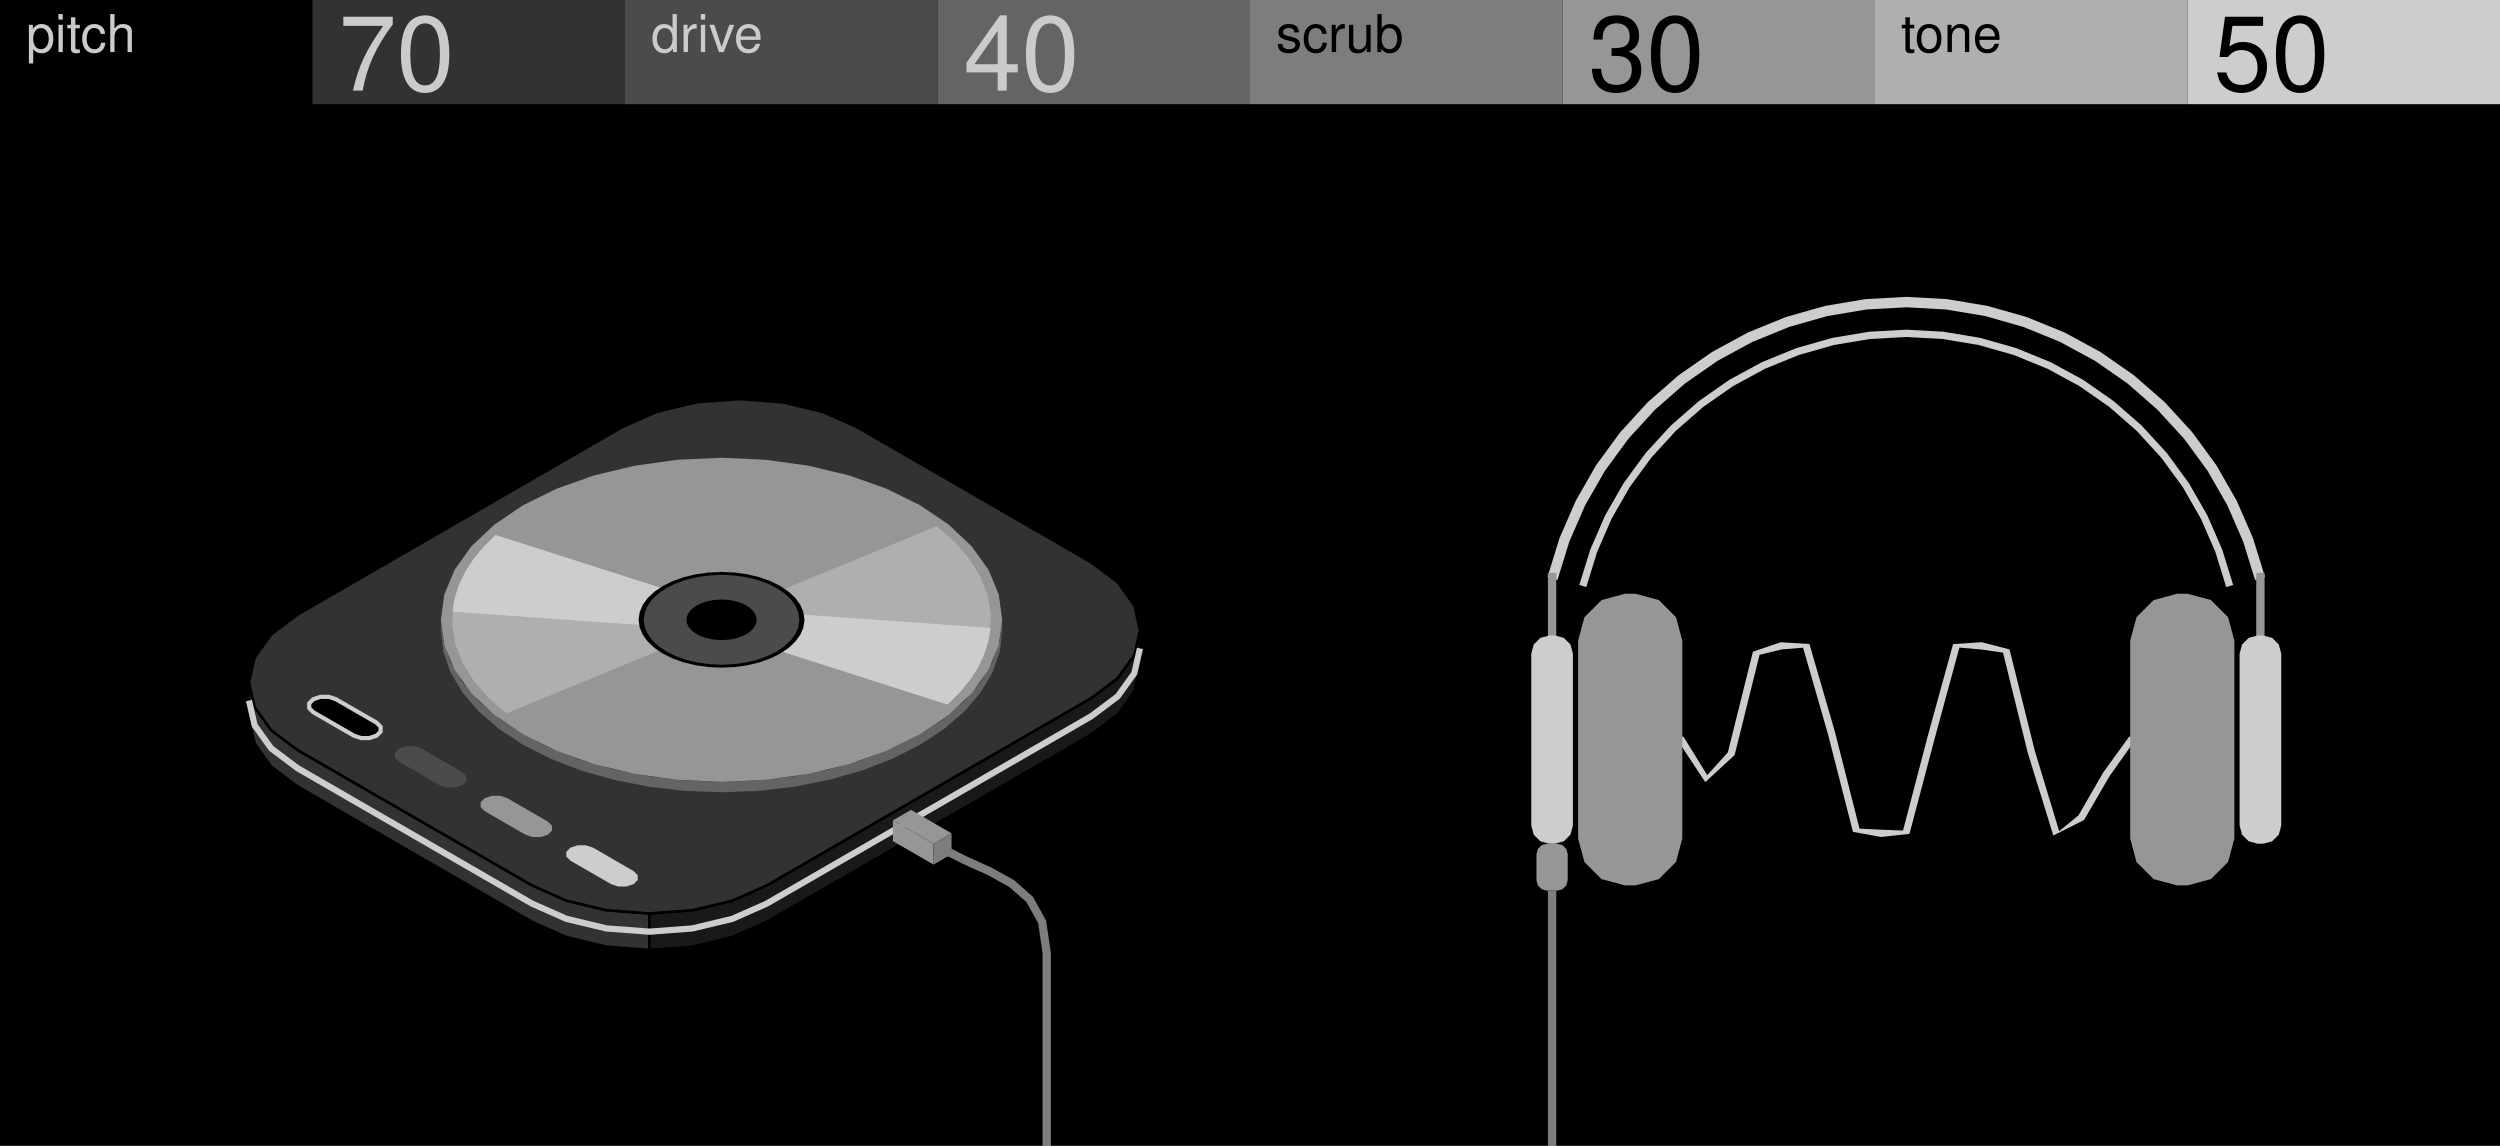
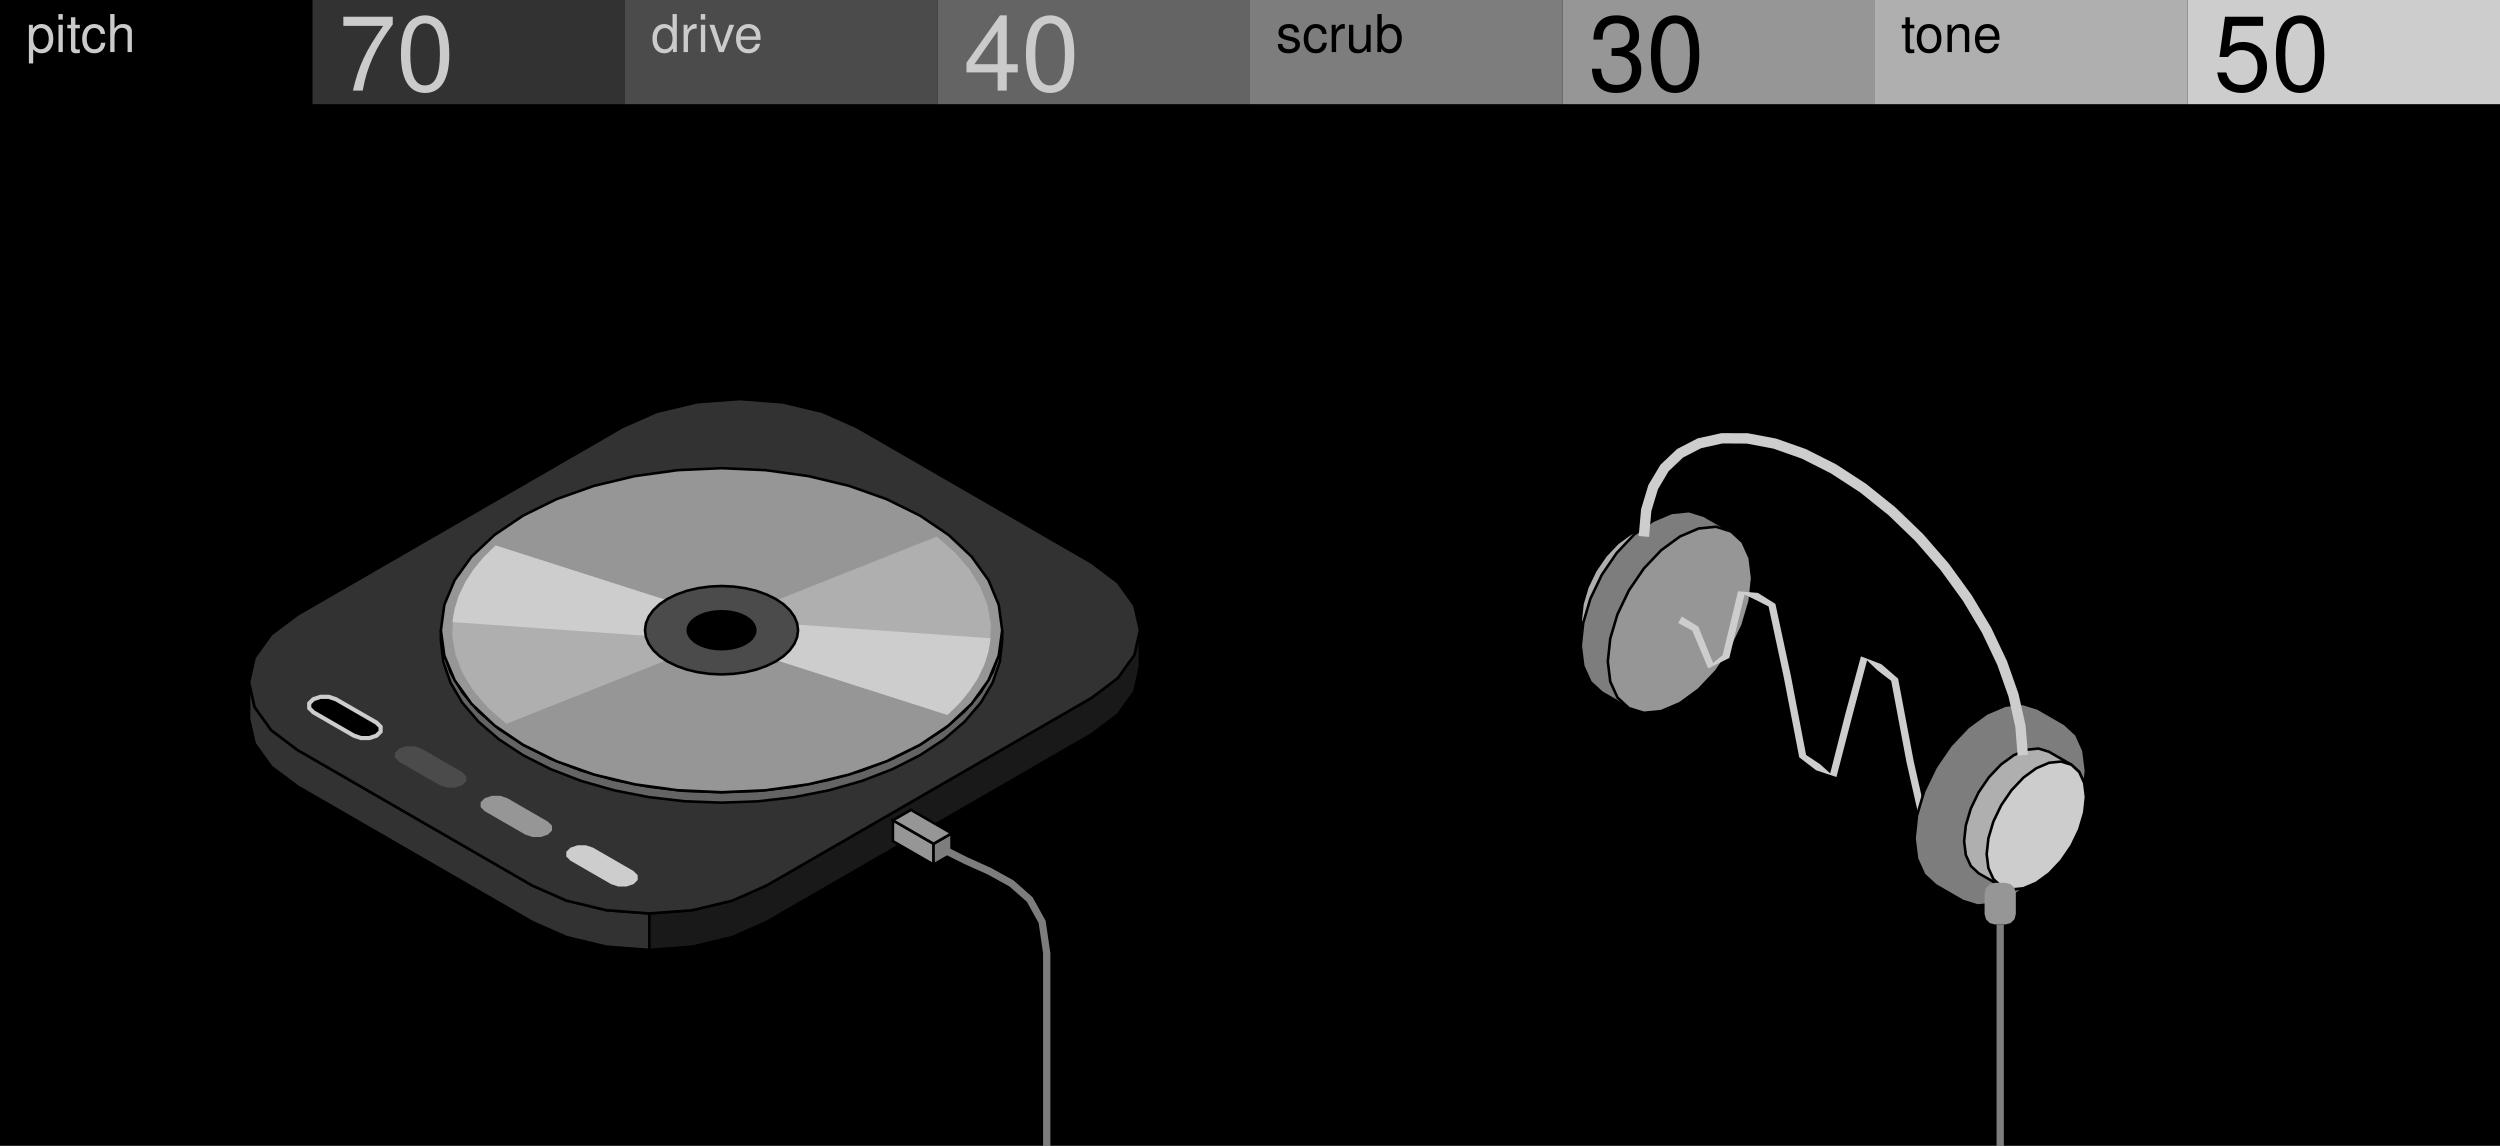
- <svg xmlns="http://www.w3.org/2000/svg" width="480" height="220" font-family="Helvetica, Arial, sans-serif" viewBox="0 0 480 220" role="img" aria-label="An isometric CD deck with a shiny disc and a smeared bow of light, and beside it a pair of wire-band headphones head on, the wave they play running between their pads, joined to the deck by a cord that drops off the bottom of the screen">
+ <svg xmlns="http://www.w3.org/2000/svg" width="480" height="220" font-family="Helvetica, Arial, sans-serif" viewBox="0 0 480 220" role="img" aria-label="An isometric CD deck with a shiny disc and a smeared bow of light, and beside it a pair of headphones standing in the same projection, the wave they play running between their pads, joined to the deck by a cord that drops off the bottom of the screen">
  <path d="M0 0 L480 0 L480 220 L0 220 Z" fill="#000000" />
  <path d="M0 0 L60 0 L60 20 L0 20 Z" fill="#000000" />
  <path d="M60 0 L120 0 L120 20 L60 20 Z" fill="#323232" />
  <path d="M120 0 L180 0 L180 20 L120 20 Z" fill="#4B4B4B" />
  <path d="M180 0 L240 0 L240 20 L180 20 Z" fill="#646464" />
  <path d="M240 0 L300 0 L300 20 L240 20 Z" fill="#7D7D7D" />
  <path d="M300 0 L360 0 L360 20 L300 20 Z" fill="#969696" />
  <path d="M360 0 L420 0 L420 20 L360 20 Z" fill="#AFAFAF" />
  <path d="M420 0 L480 0 L480 20 L420 20 Z" fill="#CDCDCD" />
  <text x="5" y="10" font-size="10" fill="#CBCBCB">pitch</text>
  <text x="65" y="17.4" font-size="20" fill="#CBCBCB">70</text>
  <text x="125" y="10" font-size="10" fill="#CBCBCB">drive</text>
  <text x="185" y="17.4" font-size="20" fill="#CBCBCB">40</text>
  <text x="245" y="10" font-size="10" fill="#000000">scrub</text>
  <text x="305" y="17.4" font-size="20" fill="#000000">30</text>
  <text x="365" y="10" font-size="10" fill="#000000">tone</text>
  <text x="425" y="17.4" font-size="20" fill="#000000">50</text>
  <path d="M124.68 175.38 L116.44 174.76 L108.76 172.92 L102.16 170 L57.13 144 L52.07 140.19 L48.89 135.76 L47.81 131 L47.81 138 L48.89 142.76 L52.07 147.19 L57.13 151 L102.16 177 L108.76 179.92 L116.44 181.76 L124.68 182.38 Z" fill="#323232" stroke="#000000" stroke-width="0.5" />
  <path d="M218.87 121 L217.79 125.76 L214.61 130.19 L209.55 134 L147.2 170 L140.6 172.92 L132.92 174.76 L124.68 175.38 L124.68 182.38 L132.92 181.76 L140.6 179.92 L147.2 177 L209.55 141 L214.61 137.19 L217.79 132.76 L218.87 128 Z" fill="#191919" stroke="#000000" stroke-width="0.5" />
  <path d="M209.55 108 L214.61 111.81 L217.79 116.24 L218.87 121 L217.79 125.76 L214.61 130.19 L209.55 134 L147.2 170 L140.6 172.92 L132.92 174.76 L124.68 175.38 L116.44 174.76 L108.76 172.92 L102.16 170 L57.13 144 L52.07 140.19 L48.89 135.76 L47.81 131 L48.89 126.24 L52.07 121.81 L57.13 118 L119.48 82 L126.08 79.08 L133.76 77.24 L142 76.62 L150.24 77.24 L157.92 79.08 L164.52 82 Z" fill="#323232" stroke="#000000" stroke-width="0.5" />
-   <path d="M218.29 124.37 L217.25 129.01 L214.18 133.27 L209.24 136.98 L146.9 172.98 L140.41 175.85 L132.83 177.67 L124.68 178.28 L116.53 177.67 L108.95 175.85 L102.46 172.98 L57.44 146.98 L52.5 143.27 L49.43 139.01 L48.39 134.37 L47.22 134.63 L48.35 139.51 L51.65 144.12 L56.83 148.02 L101.87 174.02 L108.57 176.99 L116.35 178.85 L124.68 179.48 L133.01 178.85 L140.79 176.99 L147.49 174.02 L209.85 138.02 L215.03 134.12 L218.33 129.51 L219.46 124.63 Z" fill="#CDCDCD" />
-   <path d="M147.11 119 L147.04 119.65 L146.82 120.28 L146.46 120.89 L145.96 121.47 L145.34 122.01 L144.6 122.5 L143.75 122.93 L142.82 123.29 L141.82 123.57 L140.75 123.78 L139.65 123.91 L138.54 123.95 L137.42 123.91 L136.32 123.78 L135.26 123.57 L134.25 123.29 L133.32 122.93 L132.47 122.5 L131.73 122.01 L131.11 121.47 L130.62 120.89 L130.26 120.28 L130.04 119.65 L129.96 119 L129.96 123 L130.04 123.65 L130.26 124.28 L130.62 124.89 L131.11 125.47 L131.73 126.01 L132.47 126.5 L133.32 126.93 L134.25 127.29 L135.26 127.57 L136.32 127.78 L137.42 127.91 L138.54 127.95 L139.65 127.91 L140.75 127.78 L141.82 127.57 L142.82 127.29 L143.75 126.93 L144.6 126.5 L145.34 126.01 L145.96 125.47 L146.46 124.89 L146.82 124.28 L147.04 123.65 L147.11 123 Z" fill="#191919" />
-   <path d="M192.42 119 L191.96 123.06 L190.59 127.05 L188.32 130.91 L185.2 134.56 L181.29 137.94 L176.64 141 L171.34 143.68 L165.48 145.94 L159.16 147.74 L152.48 149.05 L145.57 149.85 L138.54 150.11 L131.5 149.85 L124.59 149.05 L117.91 147.74 L111.59 145.94 L105.73 143.68 L100.43 141 L95.78 137.94 L91.87 134.56 L88.75 130.91 L86.49 127.05 L85.11 123.06 L84.65 119 L84.65 121 L85.11 125.06 L86.49 129.05 L88.75 132.91 L91.87 136.56 L95.78 139.94 L100.43 143 L105.73 145.68 L111.59 147.94 L117.91 149.74 L124.59 151.05 L131.5 151.85 L138.54 152.11 L145.57 151.85 L152.48 151.05 L159.16 149.74 L165.48 147.94 L171.34 145.68 L176.64 143 L181.29 139.94 L185.2 136.56 L188.32 132.91 L190.59 129.05 L191.96 125.06 L192.42 121 Z" fill="#646464" />
-   <path d="M192.42 119 L191.76 123.87 L189.79 128.61 L186.55 133.12 L182.13 137.29 L176.64 141 L170.21 144.17 L163 146.72 L155.19 148.59 L146.97 149.73 L138.54 150.11 L130.11 149.73 L121.88 148.59 L114.07 146.72 L106.86 144.17 L100.43 141 L94.94 137.29 L90.52 133.12 L87.29 128.61 L85.31 123.87 L84.65 119 L85.31 114.13 L87.29 109.39 L90.52 104.88 L94.94 100.71 L100.43 97 L106.86 93.83 L114.07 91.28 L121.88 89.41 L130.11 88.27 L138.54 87.89 L146.97 88.27 L155.19 89.41 L163 91.28 L170.21 93.83 L176.64 97 L182.13 100.71 L186.55 104.88 L189.79 109.39 L191.76 114.13 Z" fill="#969696" />
-   <path d="M179.85 101.03 L183.34 104.07 L186.15 107.33 L188.26 110.77 L189.63 114.33 L190.24 117.96 L190.07 121.6 L189.14 125.21 L187.45 128.72 L185.03 132.09 L181.92 135.27 L136.53 120.78 L97.22 136.97 L93.74 133.93 L90.92 130.67 L88.81 127.23 L87.44 123.67 L86.84 120.04 L87 116.4 L87.94 112.79 L89.62 109.28 L92.04 105.91 L95.15 102.73 L140.54 117.22 Z" fill="#AFAFAF" />
-   <path d="M190.2 120.56 L189.76 123.16 L188.94 125.72 L187.74 128.23 L186.15 130.67 L184.21 133.02 L181.92 135.27 L137.4 121.02 L86.88 117.44 L87.31 114.84 L88.13 112.28 L89.34 109.77 L90.92 107.33 L92.86 104.98 L95.15 102.73 L139.67 116.98 Z" fill="#CDCDCD" />
-   <path d="M154.46 119 L154.26 120.44 L153.68 121.84 L152.72 123.17 L151.42 124.4 L149.79 125.5 L147.89 126.44 L145.76 127.19 L143.46 127.74 L141.03 128.08 L138.54 128.19 L136.05 128.08 L133.62 127.74 L131.31 127.19 L129.18 126.44 L127.28 125.5 L125.66 124.4 L124.35 123.17 L123.39 121.84 L122.81 120.44 L122.61 119 L122.81 117.56 L123.39 116.16 L124.35 114.83 L125.66 113.6 L127.28 112.5 L129.18 111.56 L131.31 110.81 L133.62 110.26 L136.05 109.92 L138.54 109.81 L141.03 109.92 L143.46 110.26 L145.76 110.81 L147.89 111.56 L149.79 112.5 L151.42 113.6 L152.72 114.83 L153.68 116.16 L154.26 117.56 Z" fill="#000000" />
-   <path d="M153.48 119 L153.29 120.35 L152.75 121.67 L151.85 122.92 L150.62 124.07 L149.1 125.1 L147.32 125.98 L145.32 126.69 L143.15 127.2 L140.87 127.52 L138.54 127.63 L136.2 127.52 L133.92 127.2 L131.75 126.69 L129.75 125.98 L127.97 125.1 L126.45 124.07 L125.22 122.92 L124.33 121.67 L123.78 120.35 L123.59 119 L123.78 117.65 L124.33 116.33 L125.22 115.08 L126.45 113.93 L127.97 112.9 L129.75 112.02 L131.75 111.31 L133.92 110.8 L136.2 110.48 L138.54 110.37 L140.87 110.48 L143.15 110.8 L145.32 111.31 L147.32 112.02 L149.1 112.9 L150.62 113.93 L151.85 115.08 L152.75 116.33 L153.29 117.65 Z" fill="#4B4B4B" />
-   <path d="M145.27 119 L145.19 119.61 L144.94 120.2 L144.54 120.77 L143.99 121.29 L143.3 121.75 L142.5 122.15 L141.59 122.47 L140.62 122.7 L139.59 122.84 L138.54 122.89 L137.48 122.84 L136.45 122.7 L135.48 122.47 L134.58 122.15 L133.77 121.75 L133.09 121.29 L132.53 120.77 L132.13 120.2 L131.88 119.61 L131.8 119 L131.88 118.39 L132.13 117.8 L132.53 117.23 L133.09 116.71 L133.77 116.25 L134.58 115.85 L135.48 115.53 L136.45 115.3 L137.48 115.16 L138.54 115.11 L139.59 115.16 L140.62 115.3 L141.59 115.53 L142.5 115.85 L143.3 116.25 L143.99 116.71 L144.54 117.23 L144.94 117.8 L145.19 118.39 Z" fill="#000000" />
+   <path d="M192.42 121 L191.96 125.06 L190.59 129.05 L188.32 132.91 L185.2 136.56 L181.29 139.94 L176.64 143 L171.34 145.68 L165.48 147.94 L159.16 149.74 L152.48 151.05 L145.57 151.85 L138.54 152.11 L131.5 151.85 L124.59 151.05 L117.91 149.74 L111.59 147.94 L105.73 145.68 L100.43 143 L95.78 139.94 L91.87 136.56 L88.75 132.91 L86.49 129.05 L85.11 125.06 L84.65 121 L84.65 123 L85.11 127.06 L86.49 131.05 L88.75 134.91 L91.87 138.56 L95.78 141.94 L100.43 145 L105.73 147.68 L111.59 149.94 L117.91 151.74 L124.59 153.05 L131.5 153.85 L138.54 154.11 L145.57 153.85 L152.48 153.05 L159.16 151.74 L165.48 149.94 L171.34 147.68 L176.64 145 L181.29 141.94 L185.2 138.56 L188.32 134.91 L190.59 131.05 L191.96 127.06 L192.42 123 Z" fill="#646464" stroke="#000000" stroke-width="0.5" />
+   <path d="M192.42 121 L191.76 125.87 L189.79 130.61 L186.55 135.12 L182.13 139.29 L176.64 143 L170.21 146.17 L163 148.72 L155.19 150.59 L146.97 151.73 L138.54 152.11 L130.11 151.73 L121.88 150.59 L114.07 148.72 L106.86 146.17 L100.43 143 L94.94 139.29 L90.52 135.12 L87.29 130.61 L85.31 125.87 L84.65 121 L85.31 116.13 L87.29 111.39 L90.52 106.88 L94.94 102.71 L100.43 99 L106.86 95.83 L114.07 93.28 L121.88 91.41 L130.11 90.27 L138.54 89.89 L146.97 90.27 L155.19 91.41 L163 93.28 L170.21 95.83 L176.64 99 L182.13 102.71 L186.55 106.88 L189.79 111.39 L191.76 116.13 Z" fill="#969696" stroke="#000000" stroke-width="0.5" />
+   <path d="M179.85 103.03 L183.34 106.07 L186.15 109.33 L188.26 112.77 L189.63 116.33 L190.24 119.96 L190.07 123.6 L189.14 127.21 L187.45 130.72 L185.03 134.09 L181.92 137.27 L137.4 123.02 L97.22 138.97 L93.74 135.93 L90.92 132.67 L88.81 129.23 L87.44 125.67 L86.84 122.04 L87 118.4 L87.94 114.79 L89.62 111.28 L92.04 107.91 L95.15 104.73 L139.67 118.98 Z" fill="#AFAFAF" />
+   <path d="M190.2 122.56 L189.76 125.16 L188.94 127.72 L187.74 130.23 L186.15 132.67 L184.21 135.02 L181.92 137.27 L137.4 123.02 L86.88 119.44 L87.31 116.84 L88.13 114.28 L89.34 111.77 L90.92 109.33 L92.86 106.98 L95.15 104.73 L139.67 118.98 Z" fill="#CDCDCD" />
+   <path d="M153.23 121 L153.05 122.33 L152.51 123.62 L151.63 124.85 L150.43 125.99 L148.93 127 L147.17 127.86 L145.21 128.56 L143.08 129.07 L140.84 129.38 L138.54 129.49 L136.24 129.38 L133.99 129.07 L131.86 128.56 L129.9 127.86 L128.14 127 L126.65 125.99 L125.44 124.85 L124.56 123.62 L124.02 122.33 L123.84 121 L124.02 119.67 L124.56 118.38 L125.44 117.15 L126.65 116.01 L128.14 115 L129.9 114.14 L131.86 113.44 L133.99 112.93 L136.24 112.62 L138.54 112.51 L140.84 112.62 L143.08 112.93 L145.21 113.44 L147.17 114.14 L148.93 115 L150.43 116.01 L151.63 117.15 L152.51 118.38 L153.05 119.67 Z" fill="#4B4B4B" stroke="#000000" stroke-width="0.5" />
+   <path d="M145.27 121 L145.19 121.61 L144.94 122.2 L144.54 122.77 L143.99 123.29 L143.3 123.75 L142.5 124.15 L141.59 124.47 L140.62 124.7 L139.59 124.84 L138.54 124.89 L137.48 124.84 L136.45 124.7 L135.48 124.47 L134.58 124.15 L133.77 123.75 L133.09 123.29 L132.53 122.77 L132.13 122.2 L131.88 121.61 L131.8 121 L131.88 120.39 L132.13 119.8 L132.53 119.23 L133.09 118.71 L133.77 118.25 L134.58 117.85 L135.48 117.53 L136.45 117.3 L137.48 117.16 L138.54 117.11 L139.59 117.16 L140.62 117.3 L141.59 117.53 L142.5 117.85 L143.3 118.25 L143.99 118.71 L144.54 119.23 L144.94 119.8 L145.19 120.39 Z" fill="#000000" />
  <path d="M72.29 138.75 L73.08 139.54 L73.08 140.46 L72.29 141.25 L70.91 141.71 L69.33 141.71 L67.96 141.25 L60.16 136.75 L59.37 135.96 L59.37 135.04 L60.16 134.25 L61.54 133.79 L63.12 133.79 L64.49 134.25 Z" fill="#000000" stroke="#CDCDCD" stroke-width="0.8" />
  <path d="M88.74 148.25 L89.53 149.04 L89.53 149.96 L88.74 150.75 L87.37 151.21 L85.78 151.21 L84.41 150.75 L76.62 146.25 L75.82 145.46 L75.82 144.54 L76.62 143.75 L77.99 143.29 L79.57 143.29 L80.95 143.75 Z" fill="#4B4B4B" />
  <path d="M105.19 157.75 L105.99 158.54 L105.99 159.46 L105.19 160.25 L103.82 160.71 L102.24 160.71 L100.87 160.25 L93.07 155.75 L92.28 154.96 L92.28 154.04 L93.07 153.25 L94.44 152.79 L96.03 152.79 L97.4 153.25 Z" fill="#969696" />
  <path d="M121.65 167.25 L122.44 168.04 L122.44 168.96 L121.65 169.75 L120.28 170.21 L118.69 170.21 L117.32 169.75 L109.53 165.25 L108.73 164.46 L108.73 163.54 L109.53 162.75 L110.9 162.29 L112.48 162.29 L113.86 162.75 Z" fill="#CDCDCD" />
-   <path d="M318 142.7 L322.37 142.55 L327.41 150.17 L333.05 144.97 L337.84 125.72 L342.1 124.69 L346.19 124.35 L350.92 140.78 L355.77 159.72 L361.17 160.7 L366.62 160.1 L371.48 141.71 L376.21 124.34 L380.33 124.7 L384.57 125.29 L389.32 144.51 L394.24 160.42 L400.13 157.45 L404.99 149.09 L409.6 142.57 L414 142.7 L414 141.3 L408.8 141.43 L403.81 148.33 L399.07 156.55 L395.36 159.58 L390.68 144.14 L385.83 124.69 L380.47 123.3 L374.99 123.66 L370.12 141.35 L365.38 159.46 L361.23 159.3 L357.03 159.1 L352.28 140.42 L347.41 123.65 L341.9 123.31 L336.56 125.13 L331.75 144.45 L327.79 148.83 L323.23 141.45 L318 141.3 Z" fill="#CDCDCD" />
-   <path d="M434.88 110.77 L432.58 103.33 L429.45 96.14 L425.55 89.33 L420.92 83 L415.62 77.21 L409.71 72.05 L403.27 67.57 L396.38 63.83 L389.12 60.87 L381.57 58.73 L373.83 57.43 L366 57 L358.17 57.43 L350.43 58.73 L342.88 60.87 L335.62 63.83 L328.73 67.57 L322.29 72.05 L316.38 77.21 L311.08 83 L306.45 89.33 L302.55 96.14 L299.42 103.33 L297.12 110.77 L299.03 111.36 L301.3 104.02 L304.34 97.03 L308.13 90.42 L312.63 84.27 L317.78 78.65 L323.52 73.63 L329.78 69.27 L336.48 65.64 L343.54 62.76 L350.87 60.68 L358.39 59.42 L366 59 L373.61 59.42 L381.13 60.68 L388.46 62.76 L395.52 65.64 L402.22 69.27 L408.48 73.63 L414.22 78.65 L419.37 84.27 L423.87 90.42 L427.66 97.03 L430.7 104.02 L432.97 111.36 Z" fill="#CDCDCD" />
-   <path d="M428.77 112.31 L426.67 105.52 L423.82 98.96 L420.26 92.76 L416.04 86.99 L411.21 81.72 L405.83 77.02 L399.97 72.93 L393.68 69.52 L387.06 66.82 L380.19 64.87 L373.14 63.69 L366 63.3 L358.86 63.69 L351.81 64.87 L344.94 66.82 L338.32 69.52 L332.03 72.93 L326.17 77.02 L320.79 81.72 L315.96 86.99 L311.74 92.76 L308.18 98.96 L305.33 105.52 L303.23 112.31 L304.57 112.72 L306.64 106 L309.43 99.59 L312.91 93.52 L317.04 87.88 L321.76 82.72 L327.03 78.12 L332.77 74.12 L338.91 70.79 L345.39 68.15 L352.12 66.24 L359.02 65.09 L366 64.7 L372.98 65.09 L379.88 66.24 L386.61 68.15 L393.09 70.79 L399.23 74.12 L404.97 78.12 L410.24 82.72 L414.96 87.88 L419.09 93.52 L422.57 99.59 L425.36 106 L427.43 112.72 Z" fill="#CDCDCD" />
-   <path d="M297.2 110 L297.2 124 L298.8 124 L298.8 110 Z" fill="#969696" />
-   <path d="M298.5 122 L300.25 122.47 L301.53 123.75 L302 125.5 L302 158.5 L301.53 160.25 L300.25 161.53 L298.5 162 L297.5 162 L295.75 161.53 L294.47 160.25 L294 158.5 L294 125.5 L294.47 123.75 L295.75 122.47 L297.5 122 Z" fill="#CDCDCD" />
-   <path d="M314 114 L318.5 115.21 L321.79 118.5 L323 123 L323 161 L321.79 165.5 L318.5 168.79 L314 170 L312 170 L307.5 168.79 L304.21 165.5 L303 161 L303 123 L304.21 118.5 L307.5 115.21 L312 114 Z" fill="#969696" />
-   <path d="M433.2 110 L433.2 124 L434.8 124 L434.8 110 Z" fill="#969696" />
-   <path d="M434.5 122 L436.25 122.47 L437.53 123.75 L438 125.5 L438 158.5 L437.53 160.25 L436.25 161.53 L434.5 162 L433.5 162 L431.75 161.53 L430.47 160.25 L430 158.5 L430 125.5 L430.47 123.75 L431.75 122.47 L433.5 122 Z" fill="#CDCDCD" />
-   <path d="M420 114 L424.5 115.21 L427.79 118.5 L429 123 L429 161 L427.79 165.5 L424.5 168.79 L420 170 L418 170 L413.5 168.79 L410.21 165.5 L409 161 L409 123 L410.21 118.5 L413.5 115.21 L418 114 Z" fill="#969696" />
-   <path d="M171.44 157.5 L179.24 162 L179.24 166 L171.44 161.5 Z" fill="#969696" />
-   <path d="M182.7 160 L179.24 162 L179.24 166 L182.7 164 Z" fill="#7D7D7D" />
-   <path d="M174.91 155.5 L182.7 160 L179.24 162 L171.44 157.5 Z" fill="#969696" />
-   <path d="M299 162 L300 162.27 L300.73 163 L301 164 L301 169 L300.73 170 L300 170.73 L299 171 L297 171 L296 170.73 L295.27 170 L295 169 L295 164 L295.27 163 L296 162.27 L297 162 Z" fill="#969696" />
-   <path d="M180.61 163.72 L185.11 165.97 L189.65 168.01 L193.76 170.28 L197.08 173.2 L199.33 177.25 L200.17 183.01 L200.17 226.02 L201.85 238.76 L206.78 250.66 L214.61 260.87 L224.83 268.71 L236.72 273.63 L249.49 275.31 L262.25 273.63 L274.14 268.71 L284.36 260.87 L292.19 250.66 L297.12 238.76 L298.8 226.02 L298.8 171 L297.2 171 L297.2 225.98 L295.57 238.35 L290.81 249.86 L283.22 259.74 L273.34 267.32 L261.83 272.09 L249.49 273.71 L237.14 272.09 L225.63 267.32 L215.75 259.74 L208.16 249.86 L203.4 238.35 L201.77 225.98 L201.77 182.99 L200.85 176.76 L198.34 172.21 L194.68 168.97 L190.36 166.58 L185.8 164.52 L181.33 162.28 Z" fill="#7D7D7D" />
+   <path d="M303.5 119 L303.83 115.97 L304.78 112.76 L306.29 109.61 L308.27 106.72 L310.56 104.3 L313.03 102.5 L315.5 101.45 L317.79 101.22 L319.77 101.83 L324.1 104.33 L325.61 105.74 L326.56 107.84 L326.89 110.5 L326.56 113.53 L325.61 116.74 L324.1 119.89 L322.12 122.78 L319.83 125.2 L317.36 127 L314.89 128.05 L312.6 128.28 L310.62 127.67 L306.29 125.17 L304.78 123.76 L303.83 121.66 Z" fill="#AFAFAF" stroke="#000000" stroke-width="0.5" />
+   <path d="M303.5 124 L303.98 119.59 L305.36 114.93 L307.56 110.34 L310.43 106.14 L313.77 102.62 L317.36 100 L320.95 98.47 L324.29 98.14 L327.16 99.03 L332.35 102.03 L334.56 104.07 L335.94 107.13 L336.41 111 L335.94 115.41 L334.56 120.07 L332.35 124.66 L329.48 128.86 L326.14 132.38 L322.56 135 L318.97 136.53 L315.63 136.86 L312.76 135.97 L307.56 132.97 L305.36 130.93 L303.98 127.87 Z" fill="#7D7D7D" stroke="#000000" stroke-width="0.5" />
+   <path d="M308.7 127 L309.17 122.59 L310.56 117.93 L312.76 113.34 L315.63 109.14 L318.97 105.62 L322.56 103 L326.14 101.47 L329.48 101.14 L332.35 102.03 L334.56 104.07 L335.94 107.13 L336.41 111 L335.94 115.41 L334.56 120.07 L332.35 124.66 L329.48 128.86 L326.14 132.38 L322.56 135 L318.97 136.53 L315.63 136.86 L312.76 135.97 L310.56 133.93 L309.17 130.87 Z" fill="#969696" stroke="#000000" stroke-width="0.5" />
+   <path d="M322.21 119.61 L324.92 121.09 L327.97 128.33 L332.03 126.33 L334.96 114.15 L337.02 115.15 L339.57 116.45 L342.48 130.03 L345.45 145.4 L348.69 147.89 L352.6 149.2 L355.62 137.54 L358.48 126.78 L360.43 128.67 L363.11 130.73 L366.04 146.32 L369.03 159.5 L373.05 159.28 L376.1 154.88 L378.67 151.98 L381.09 153.61 L381.79 152.39 L378.33 150.62 L375.01 154.01 L372.17 158.19 L370.3 158.9 L367.41 146.04 L364.44 130.3 L361.23 127.53 L357.3 126.02 L354.27 137.19 L351.4 148.48 L349.43 146.71 L346.77 144.95 L343.85 129.75 L340.88 115.95 L337.54 113.85 L333.71 113.51 L330.74 125.78 L328.92 127.3 L326.08 120.31 L322.91 118.39 Z" fill="#CDCDCD" />
+   <path d="M367.59 161 L368.06 156.59 L369.44 151.93 L371.65 147.34 L374.52 143.14 L377.86 139.62 L381.44 137 L385.03 135.47 L388.37 135.14 L391.24 136.03 L396.44 139.03 L398.64 141.07 L400.02 144.13 L400.5 148 L400.02 152.41 L398.64 157.07 L396.44 161.66 L393.57 165.86 L390.23 169.38 L386.64 172 L383.05 173.53 L379.71 173.86 L376.84 172.97 L371.65 169.97 L369.44 167.93 L368.06 164.87 Z" fill="#7D7D7D" stroke="#000000" stroke-width="0.5" />
+   <path d="M377.11 161.5 L377.44 158.47 L378.39 155.26 L379.9 152.11 L381.88 149.22 L384.17 146.8 L386.64 145 L389.11 143.95 L391.4 143.72 L393.38 144.33 L397.71 146.83 L399.22 148.24 L400.17 150.34 L400.5 153 L400.17 156.03 L399.22 159.24 L397.71 162.39 L395.73 165.28 L393.44 167.7 L390.97 169.5 L388.5 170.55 L386.21 170.78 L384.23 170.17 L379.9 167.67 L378.39 166.26 L377.44 164.16 Z" fill="#AFAFAF" stroke="#000000" stroke-width="0.5" />
+   <path d="M381.44 164 L381.77 160.97 L382.72 157.76 L384.23 154.61 L386.21 151.72 L388.5 149.3 L390.97 147.5 L393.44 146.45 L395.73 146.22 L397.71 146.83 L399.22 148.24 L400.17 150.34 L400.5 153 L400.17 156.03 L399.22 159.24 L397.71 162.39 L395.73 165.28 L393.44 167.7 L390.97 169.5 L388.5 170.55 L386.21 170.78 L384.23 170.17 L382.72 168.76 L381.77 166.66 Z" fill="#CDCDCD" stroke="#000000" stroke-width="0.5" />
+   <path d="M389.37 144.92 L388.91 139.27 L387.55 133.19 L385.33 126.89 L382.31 120.53 L378.55 114.26 L374.16 108.21 L369.24 102.55 L363.9 97.4 L358.28 92.89 L352.5 89.13 L346.7 86.21 L341.02 84.21 L335.59 83.18 L330.52 83.16 L325.94 84.17 L322 86.21 L318.81 89.23 L316.49 93.12 L315.09 97.76 L314.63 102.91 L316.62 103.09 L317.06 98.12 L318.33 93.92 L320.37 90.48 L323.15 87.84 L326.62 86.05 L330.72 85.14 L335.39 85.17 L340.5 86.14 L345.92 88.05 L351.5 90.87 L357.1 94.51 L362.58 98.9 L367.79 103.93 L372.6 109.46 L376.88 115.36 L380.54 121.48 L383.48 127.66 L385.63 133.74 L386.94 139.58 L387.38 145.08 Z" fill="#CDCDCD" />
+   <path d="M171.44 157.5 L179.24 162 L179.24 166 L171.44 161.5 Z" fill="#969696" stroke="#000000" stroke-width="0.5" />
+   <path d="M182.7 160 L179.24 162 L179.24 166 L182.7 164 Z" fill="#7D7D7D" stroke="#000000" stroke-width="0.5" />
+   <path d="M174.91 155.5 L182.7 160 L179.24 162 L171.44 157.5 Z" fill="#969696" stroke="#000000" stroke-width="0.5" />
+   <path d="M385.04 169.5 L386.04 169.77 L386.77 170.5 L387.04 171.5 L387.04 175.5 L386.77 176.5 L386.04 177.23 L385.04 177.5 L383.04 177.5 L382.04 177.23 L381.31 176.5 L381.04 175.5 L381.04 171.5 L381.31 170.5 L382.04 169.77 L383.04 169.5 Z" fill="#969696" />
+   <path d="M180.66 163.63 L185.16 165.88 L189.69 167.92 L193.82 170.2 L197.16 173.14 L199.42 177.22 L200.27 183.01 L200.27 226.03 L203.41 249.87 L212.63 272.12 L227.29 291.22 L246.39 305.88 L268.63 315.09 L292.51 318.24 L316.38 315.09 L338.62 305.88 L357.73 291.22 L372.38 272.12 L381.6 249.87 L384.74 226.03 L384.74 177.5 L383.34 177.5 L383.34 225.97 L380.25 249.51 L371.17 271.42 L356.74 290.23 L337.92 304.67 L316.02 313.74 L292.51 316.84 L269 313.74 L247.09 304.67 L228.28 290.23 L213.84 271.42 L204.77 249.51 L201.67 225.97 L201.67 182.99 L200.76 176.79 L198.26 172.27 L194.62 169.05 L190.32 166.67 L185.76 164.61 L181.28 162.37 Z" fill="#7D7D7D" />
</svg>
